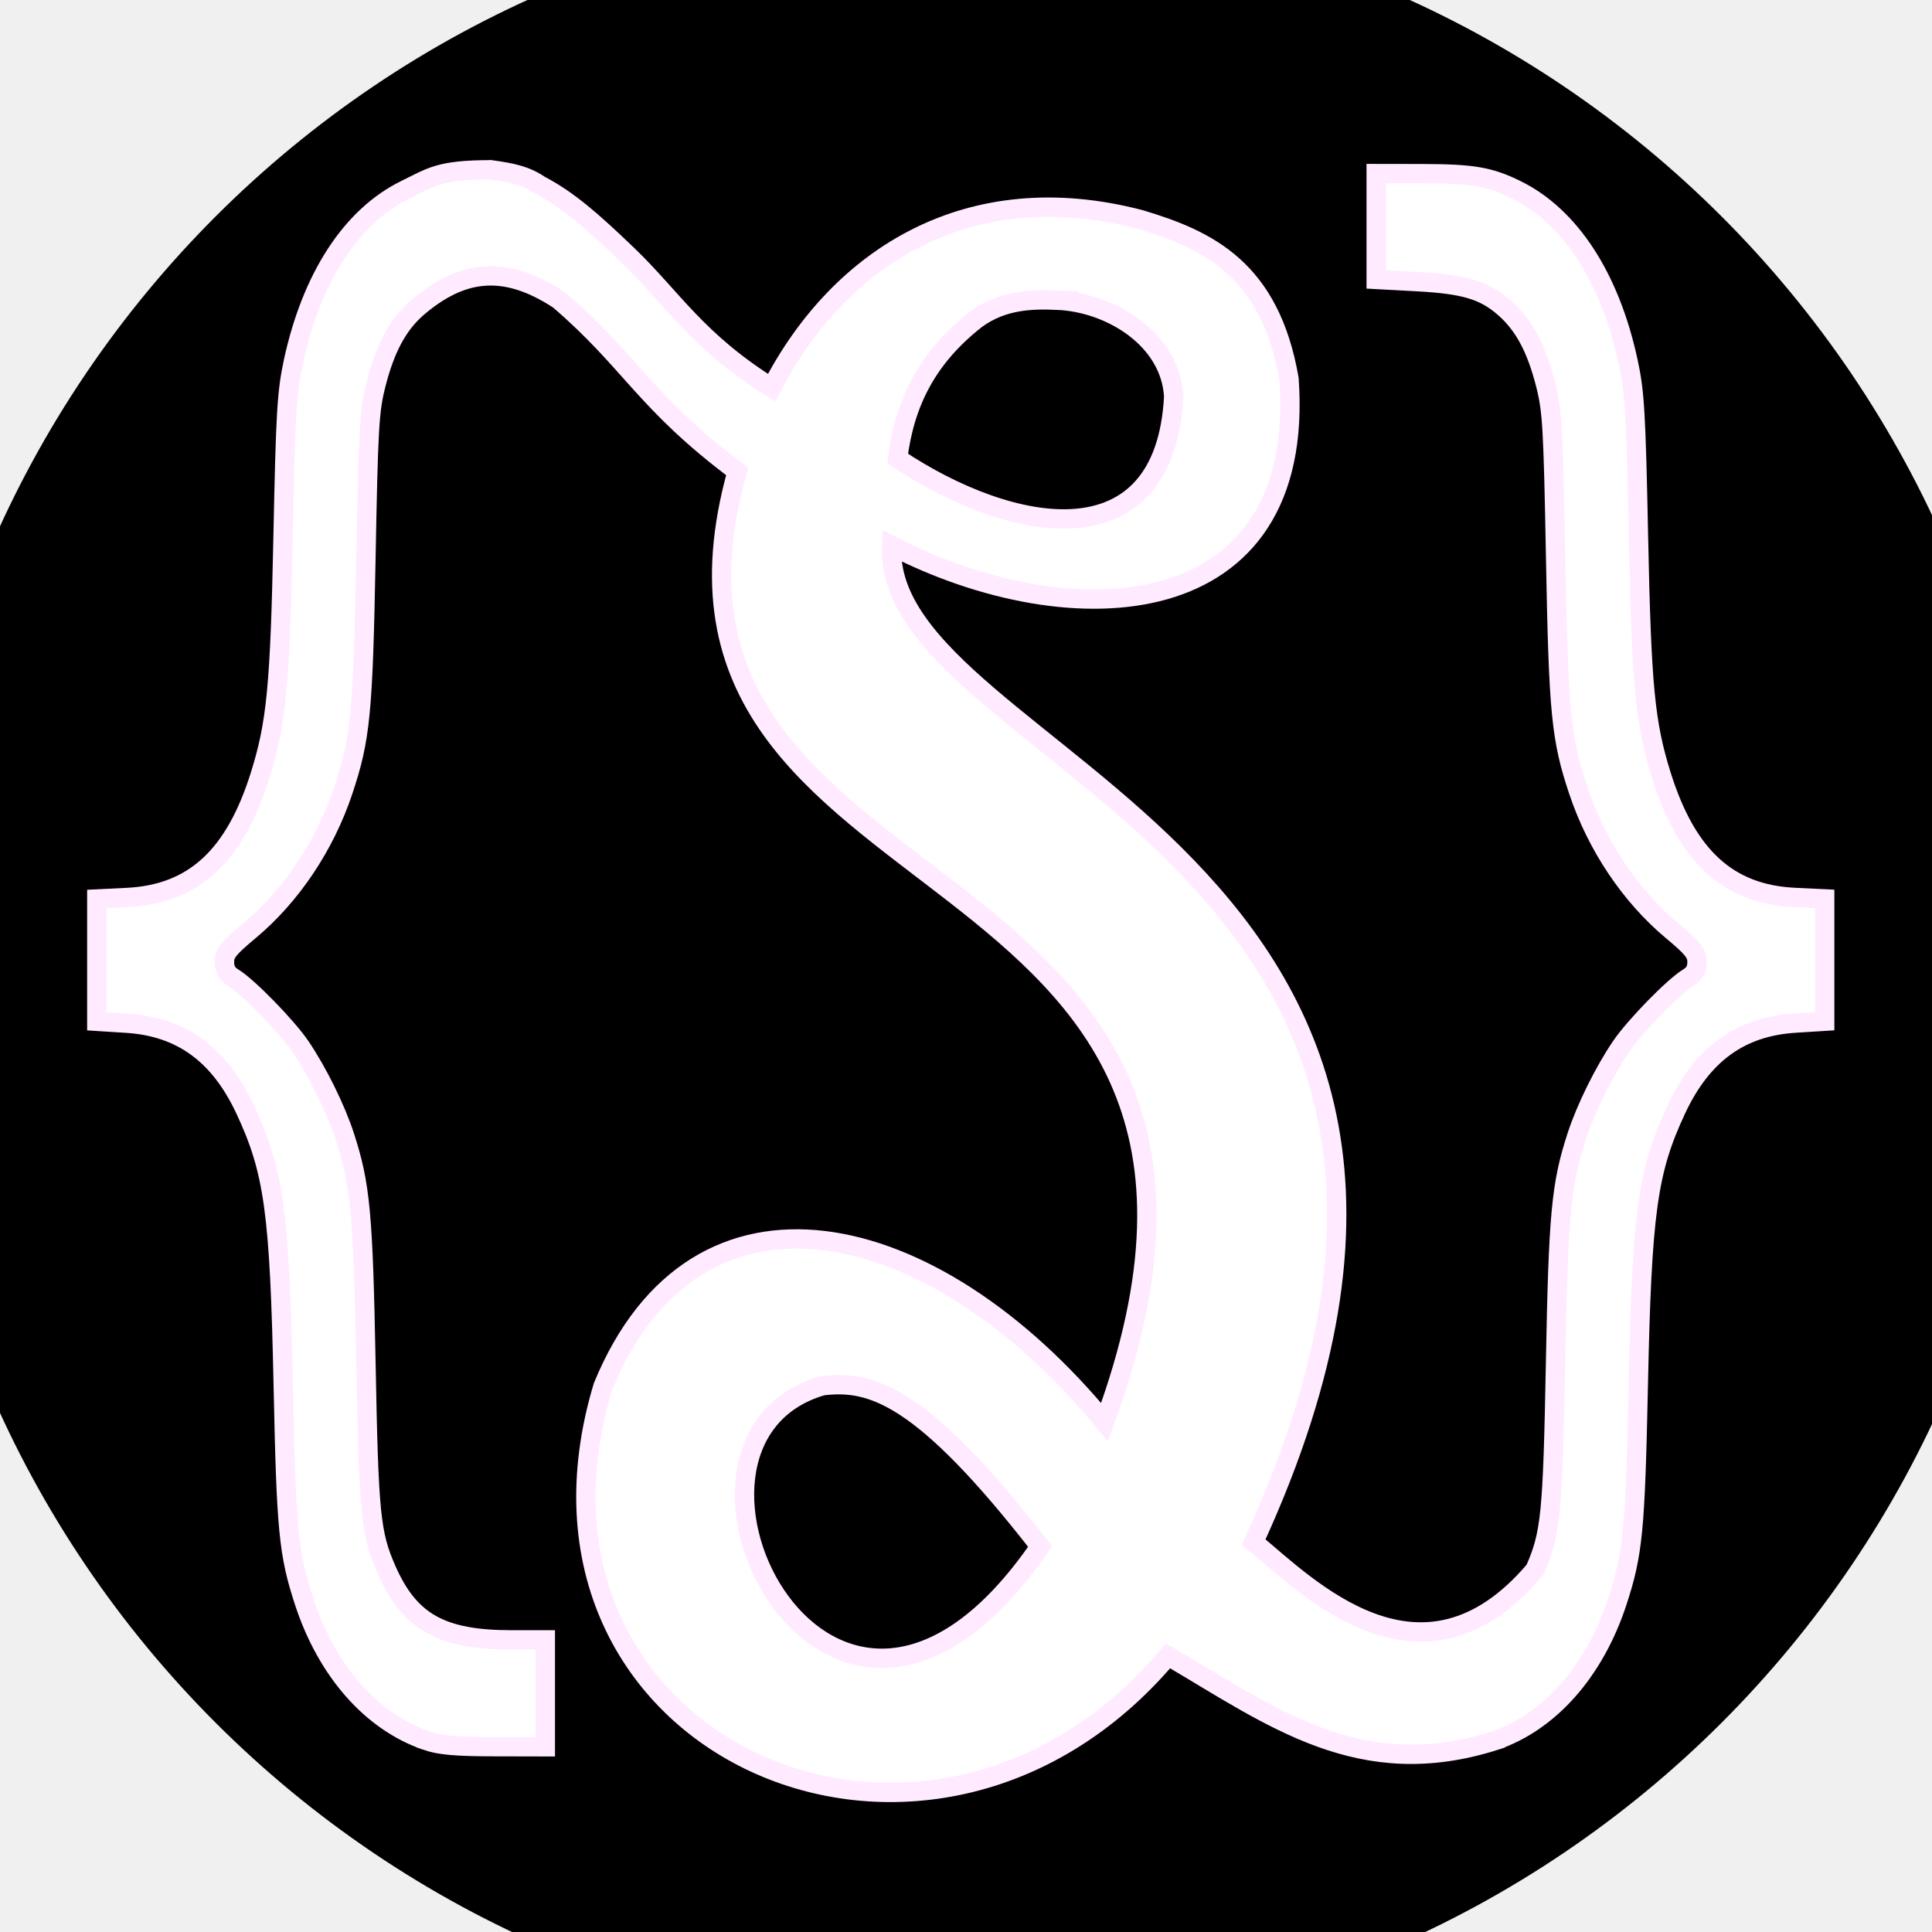
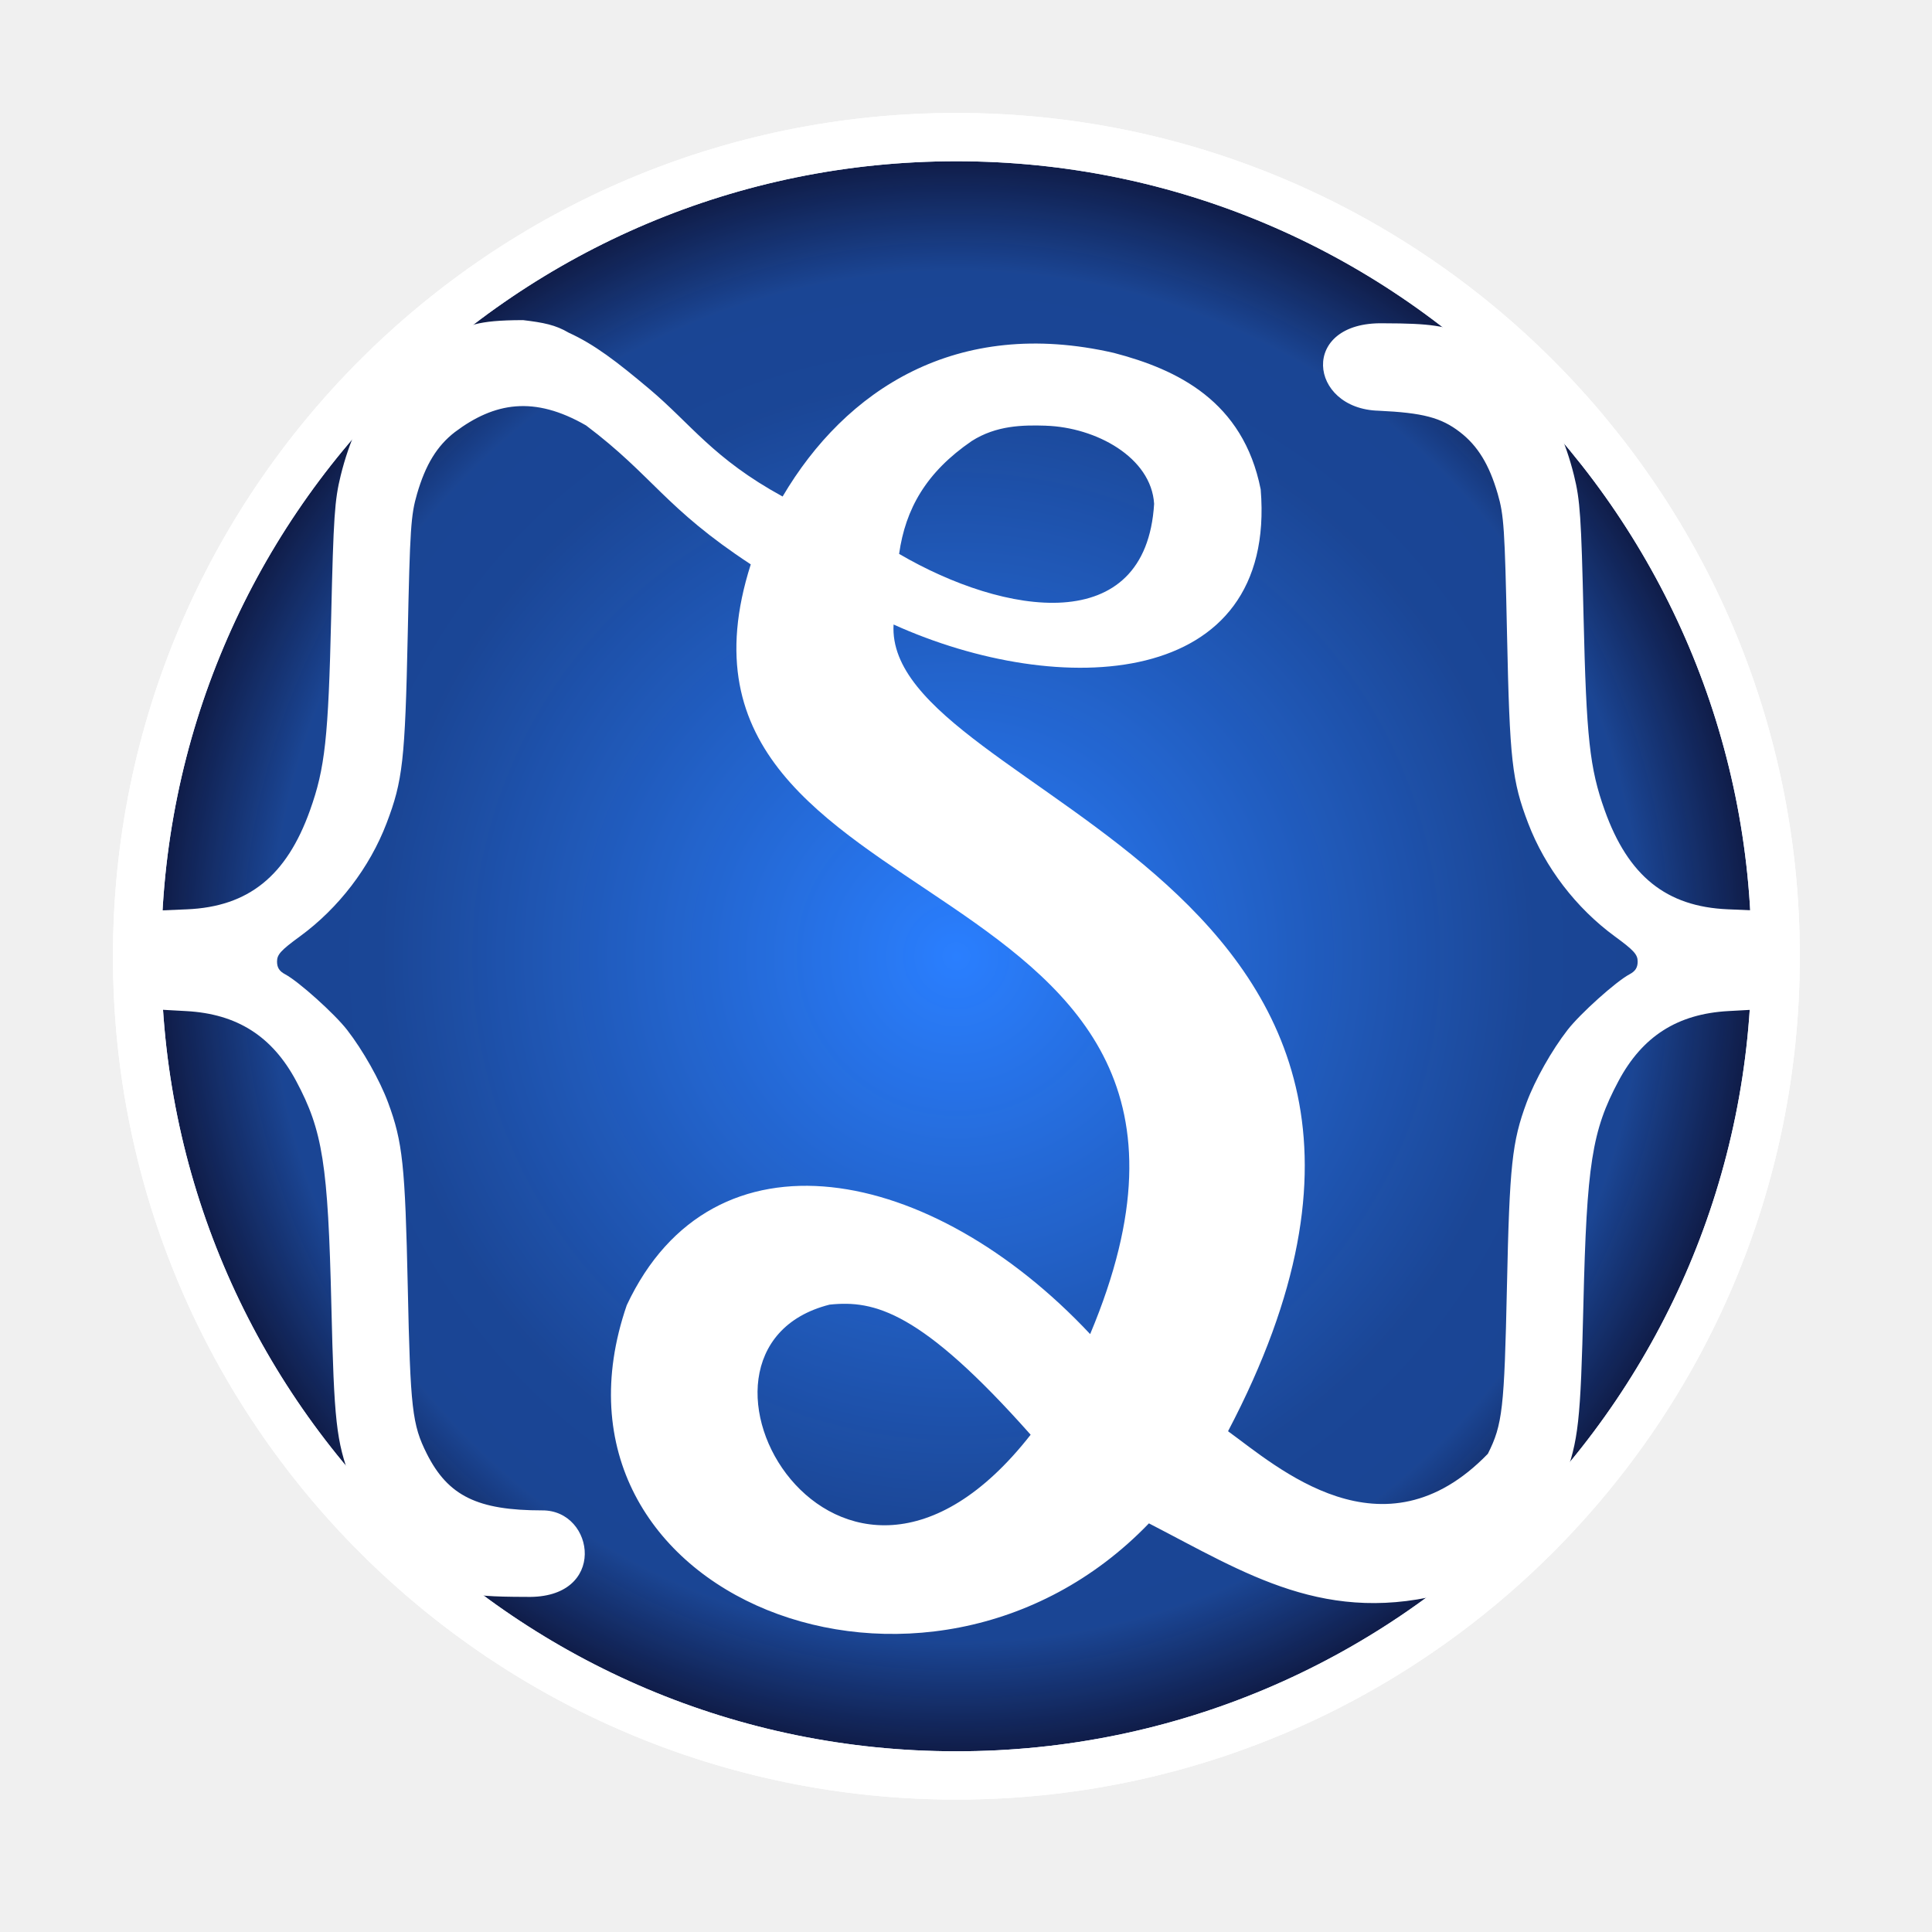
- <svg xmlns="http://www.w3.org/2000/svg" width="200" height="200" version="1.1" viewBox="0 0 52.917 52.917" xmlnsCc="http://creativecommons.org/ns#" xmlnsDc="http://purl.org/dc/elements/1.1/" xmlnsRdf="http://www.w3.org/1999/02/22-rdf-syntax-ns#" xmlnsXlink="http://www.w3.org/1999/xlink">
-   <circle cx="26.53" cy="26.557" r="29.104" stroke="#000" stroke-width=".132" />
-   <g transform="translate(0 -244.08)">
-     <path d="m13.433 248.73c-1.393 3e-3 -1.598 0.188-2.327 0.545-1.479 0.724-2.571 2.4-3.071 4.711-0.18 0.835-0.213 1.392-0.282 4.772-0.084 4.111-0.182 5.132-0.629 6.558-0.695 2.22-1.826 3.257-3.646 3.346l-0.827 0.04v3.352l0.809 0.051c1.504 0.094 2.547 0.852 3.256 2.367 0.787 1.683 0.943 2.815 1.042 7.578 0.082 3.945 0.144 4.587 0.573 5.9 0.619 1.896 1.839 3.284 3.344 3.804v5.3e-4c0.364 0.126 0.797 0.165 1.868 0.167l1.394 3e-3v-2.929h-0.925c-1.922 0-2.793-0.488-3.423-1.916-0.434-0.985-0.488-1.518-0.565-5.644-0.078-4.119-0.151-4.908-0.583-6.237-0.247-0.759-0.747-1.77-1.214-2.457-0.376-0.552-1.438-1.64-1.838-1.883-0.172-0.104-0.24-0.227-0.24-0.431 0-0.238 0.112-0.379 0.68-0.852 1.145-0.955 2.066-2.329 2.567-3.827 0.479-1.433 0.548-2.13 0.627-6.378 0.067-3.598 0.093-4.043 0.276-4.763 0.252-0.99 0.593-1.625 1.121-2.091 1.174-1.007 2.347-1.239 3.89-0.224 1.988 1.708 2.333 2.792 4.881 4.699-3.519 12.579 16.093 9.653 10.06 26.039-4.707-5.728-11.18-7.2-13.736-0.977-2.97 9.865 8.906 15.169 15.478 7.38 2.883 1.696 5.261 3.497 8.961 2.319v-5.3e-4c1.504-0.52 2.724-1.908 3.344-3.804 0.429-1.313 0.491-1.955 0.574-5.9 0.099-4.763 0.254-5.896 1.041-7.578 0.708-1.515 1.752-2.273 3.256-2.367l0.809-0.051v-3.352l-0.827-0.04c-1.82-0.088-2.951-1.126-3.646-3.346-0.447-1.426-0.544-2.448-0.628-6.558-0.069-3.381-0.102-3.938-0.283-4.772-0.499-2.311-1.592-3.987-3.071-4.711-0.729-0.357-1.185-0.434-2.578-0.437l-1.252-2e-3v2.9l1.111 0.06c1.311 0.07 1.85 0.232 2.407 0.722 0.529 0.465 0.869 1.1 1.121 2.091 0.183 0.72 0.209 1.165 0.276 4.763 0.079 4.249 0.147 4.946 0.626 6.378 0.501 1.498 1.423 2.872 2.567 3.827 0.567 0.474 0.679 0.614 0.679 0.852 0 0.204-0.068 0.327-0.24 0.431-0.4 0.242-1.462 1.33-1.838 1.883-0.468 0.687-0.967 1.698-1.214 2.457-0.432 1.329-0.506 2.118-0.583 6.237-0.078 4.125-0.131 4.659-0.565 5.644-3.112 3.671-6.256 0.43-7.702-0.762 8.657-18.818-10.209-21.394-9.914-27.291 4.926 2.541 11.369 2.219 10.882-4.57-0.518-2.99-2.197-3.804-4.074-4.363-4.67-1.224-8.233 0.995-10.097 4.604-2.059-1.285-2.711-2.449-3.953-3.641-0.964-0.925-1.626-1.505-2.388-1.901-0.39-0.264-0.748-0.343-1.357-0.426zm15.502 3.572c1.486 0.053 3.128 1.069 3.212 2.643-0.243 4.554-4.432 3.778-7.559 1.693 0.189-1.527 0.804-2.762 2.151-3.816 0.734-0.535 1.522-0.545 2.197-0.521zm-6.408 29.734c1.326-0.159 2.706 0.215 5.96 4.401-5.728 8.359-11.253-2.874-5.96-4.401z" fill="#fff" stroke="#ffeaff" stroke-miterlimit="6.667" stroke-width=".529" />
+ <svg xmlns="http://www.w3.org/2000/svg" xmlns:xlink="http://www.w3.org/1999/xlink" width="200" height="200" version="1.1" viewBox="0 0 52.917 52.917" xmlnsCc="http://creativecommons.org/ns#" xmlnsDc="http://purl.org/dc/elements/1.1/" xmlnsRdf="http://www.w3.org/1999/02/22-rdf-syntax-ns#" xmlnsXlink="http://www.w3.org/1999/xlink" id="svg17">
+   <defs id="defs5">
+     <linearGradient id="linearGradient1374">
+       <stop style="stop-color:#2a7fff;stop-opacity:1;" offset="0" id="stop1370" />
+       <stop style="stop-color:#2a7fff;stop-opacity:0.51;" offset="0.686" id="stop2016" />
+       <stop style="stop-color:#2a7fff;stop-opacity:0.502;" offset="0.812" id="stop2018" />
+       <stop style="stop-color:#2a7fff;stop-opacity:0;" offset="1" id="stop1372" />
+     </linearGradient>
+     <filter id="a" x="-0.023" y="-0.025" width="1.046" height="1.05" color-interpolation-filters="sRGB">
+       <feGaussianBlur stdDeviation="0.458" id="feGaussianBlur2" />
+     </filter>
+     <radialGradient xlink:href="#linearGradient1374" id="radialGradient2562" cx="26.195" cy="26.192" fx="26.195" fy="26.192" r="23.101" gradientTransform="matrix(1,0,0,0.999898,0,0.00267296)" gradientUnits="userSpaceOnUse" />
+   </defs>
+   <ellipse style="fill:#0b0b28;fill-opacity:1;stroke:#ffffff;stroke-width:1.323;stroke-miterlimit:4;stroke-dasharray:none;stroke-opacity:1" id="path43-2" cx="26.195" cy="26.192" rx="22.44" ry="22.437" />
+   <ellipse style="fill:url(#radialGradient2562);stroke:#ffffff;stroke-width:1.323;stroke-miterlimit:4;stroke-dasharray:none;stroke-opacity:1;fill-opacity:1" id="path43" cx="26.195" cy="26.192" rx="22.44" ry="22.437" />
+   <g transform="matrix(0.9240349,0,0,0.8096495,1.90608,-192.6143)" id="g15">
+     <path d="m 13.433,248.728 c -1.393,0.003 -1.598,0.188 -2.327,0.545 -1.479,0.724 -2.571,2.4 -3.07,4.711 -0.18,0.835 -0.213,1.392 -0.282,4.772 -0.084,4.111 -0.182,5.132 -0.629,6.558 -0.695,2.22 -1.826,3.258 -3.646,3.346 l -0.827,0.04 v 3.352 l 0.809,0.051 c 1.504,0.094 2.547,0.852 3.256,2.367 0.787,1.683 0.943,2.815 1.042,7.578 0.082,3.945 0.144,4.587 0.573,5.9 0.619,1.896 1.839,3.284 3.343,3.804 v 5.3e-4 c 0.364,0.126 0.797,0.165 1.868,0.167 2.414,0.071 2.037,-2.936 0.469,-2.926 -1.922,0 -2.793,-0.488 -3.423,-1.916 -0.434,-0.985 -0.488,-1.518 -0.565,-5.643 -0.078,-4.119 -0.151,-4.908 -0.583,-6.237 -0.247,-0.759 -0.747,-1.77 -1.214,-2.457 -0.376,-0.552 -1.438,-1.64 -1.838,-1.883 -0.172,-0.104 -0.24,-0.227 -0.24,-0.431 0,-0.238 0.112,-0.379 0.68,-0.852 1.144,-0.955 2.066,-2.329 2.567,-3.827 0.479,-1.433 0.548,-2.13 0.627,-6.378 0.067,-3.598 0.093,-4.043 0.276,-4.763 0.252,-0.99 0.593,-1.625 1.121,-2.091 1.174,-1.007 2.347,-1.239 3.89,-0.224 1.987,1.708 2.333,2.792 4.881,4.699 -3.519,12.579 16.093,9.653 10.06,26.039 -4.707,-5.728 -11.18,-7.2 -13.736,-0.977 -2.97,9.865 8.906,15.169 15.478,7.38 2.883,1.696 5.261,3.497 8.961,2.319 v -5.3e-4 c 1.504,-0.52 2.724,-1.908 3.343,-3.804 0.429,-1.313 0.491,-1.955 0.574,-5.9 0.099,-4.763 0.254,-5.896 1.041,-7.578 0.708,-1.515 1.752,-2.273 3.256,-2.367 l 0.809,-0.051 v -3.352 l -0.827,-0.04 c -1.82,-0.088 -2.951,-1.126 -3.646,-3.346 -0.447,-1.426 -0.544,-2.448 -0.628,-6.558 -0.069,-3.381 -0.102,-3.937 -0.283,-4.772 -0.5,-2.311 -1.592,-3.987 -3.07,-4.711 -0.729,-0.357 -1.185,-0.434 -2.578,-0.437 -2.502,-0.061 -2.227,2.896 -0.141,2.958 1.311,0.07 1.85,0.232 2.407,0.722 0.529,0.465 0.869,1.1 1.121,2.091 0.183,0.72 0.209,1.165 0.276,4.763 0.079,4.249 0.147,4.946 0.626,6.378 0.501,1.498 1.423,2.871 2.567,3.827 0.567,0.474 0.679,0.614 0.679,0.852 0,0.204 -0.068,0.327 -0.24,0.431 -0.4,0.242 -1.462,1.33 -1.838,1.883 -0.468,0.687 -0.967,1.697 -1.214,2.457 -0.432,1.329 -0.506,2.118 -0.583,6.237 -0.078,4.125 -0.131,4.659 -0.565,5.644 -3.113,3.671 -6.256,0.43 -7.702,-0.762 8.657,-18.818 -10.209,-21.394 -9.914,-27.291 4.926,2.541 11.369,2.219 10.882,-4.57 -0.518,-2.99 -2.474,-4.059 -4.351,-4.618 -4.67,-1.224 -7.956,1.249 -9.82,4.858 -2.059,-1.285 -2.711,-2.449 -3.953,-3.641 -0.964,-0.925 -1.626,-1.505 -2.388,-1.901 -0.39,-0.264 -0.748,-0.343 -1.358,-0.426 z m 15.502,3.572 c 1.486,0.053 3.128,1.069 3.212,2.643 -0.243,4.554 -4.432,3.778 -7.559,1.693 0.189,-1.527 0.804,-2.762 2.15,-3.816 0.734,-0.535 1.521,-0.545 2.197,-0.521 z m -6.408,29.733 c 1.326,-0.159 2.706,0.215 5.96,4.401 -5.728,8.359 -11.253,-2.874 -5.96,-4.401 z" fill="#0055d4" stroke="#ffeaff" stroke-miterlimit="6.667" stroke-width="0.529" id="path11" style="fill:#ffffff;stroke:none" />
  </g>
</svg>
